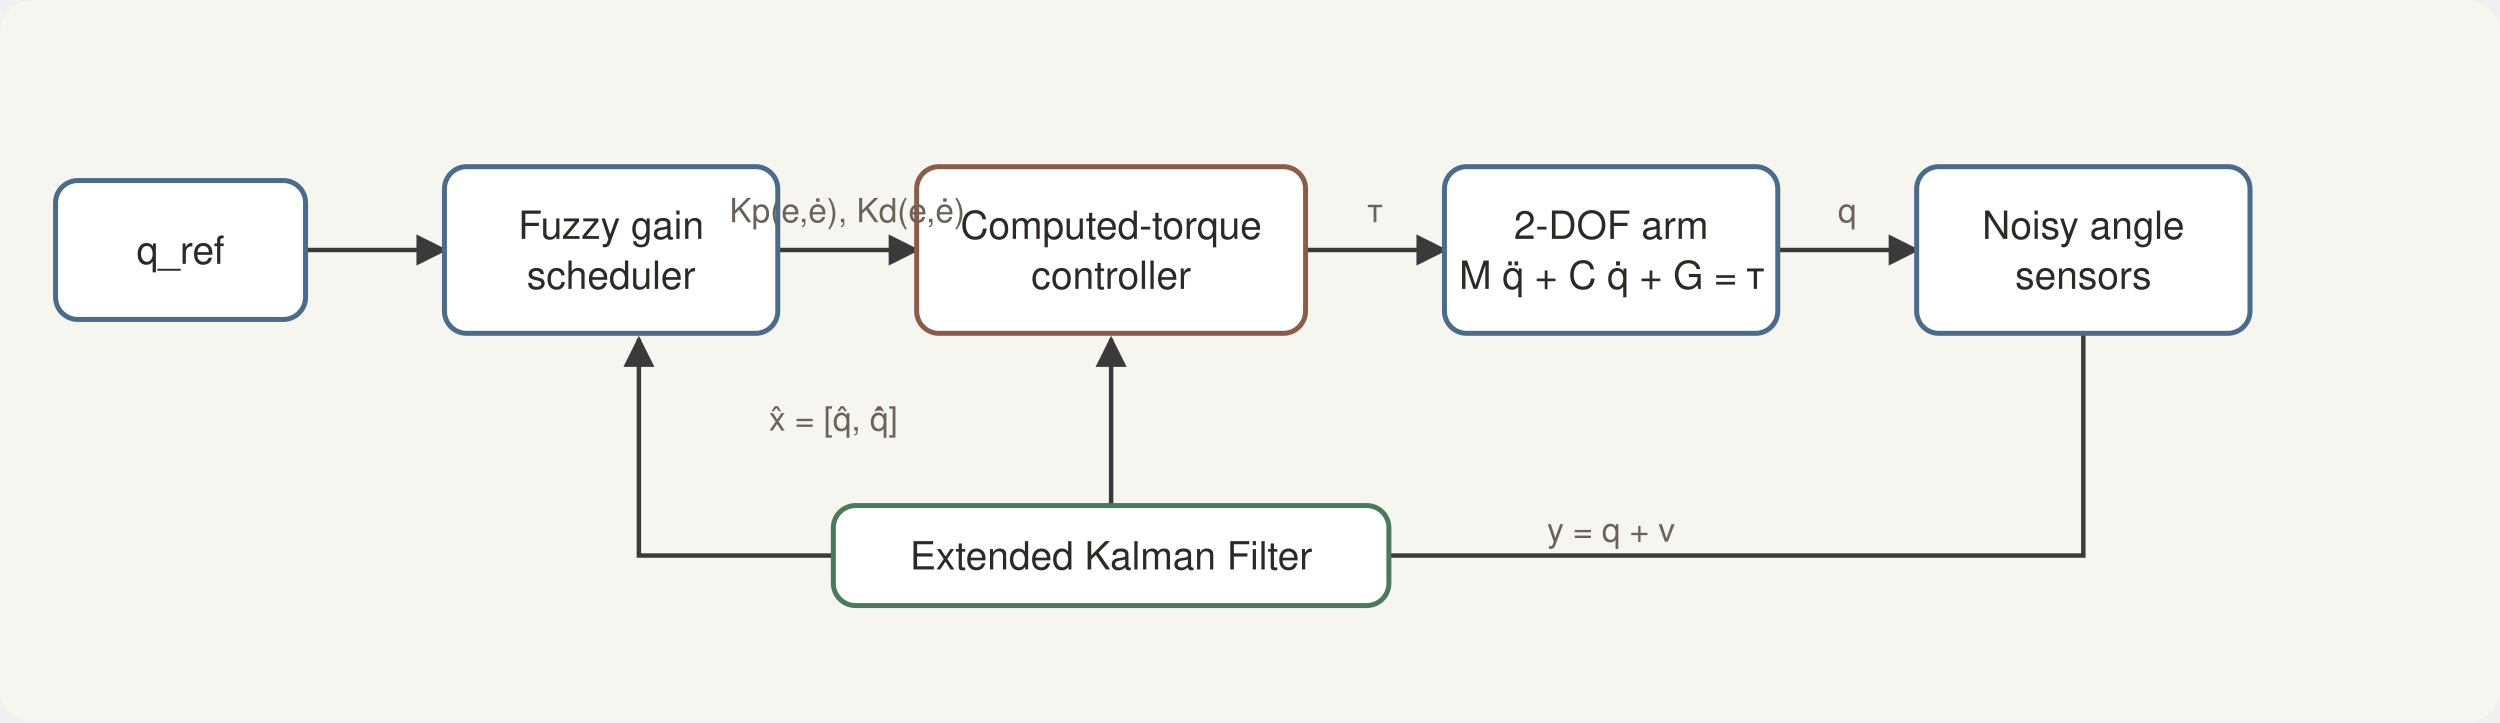
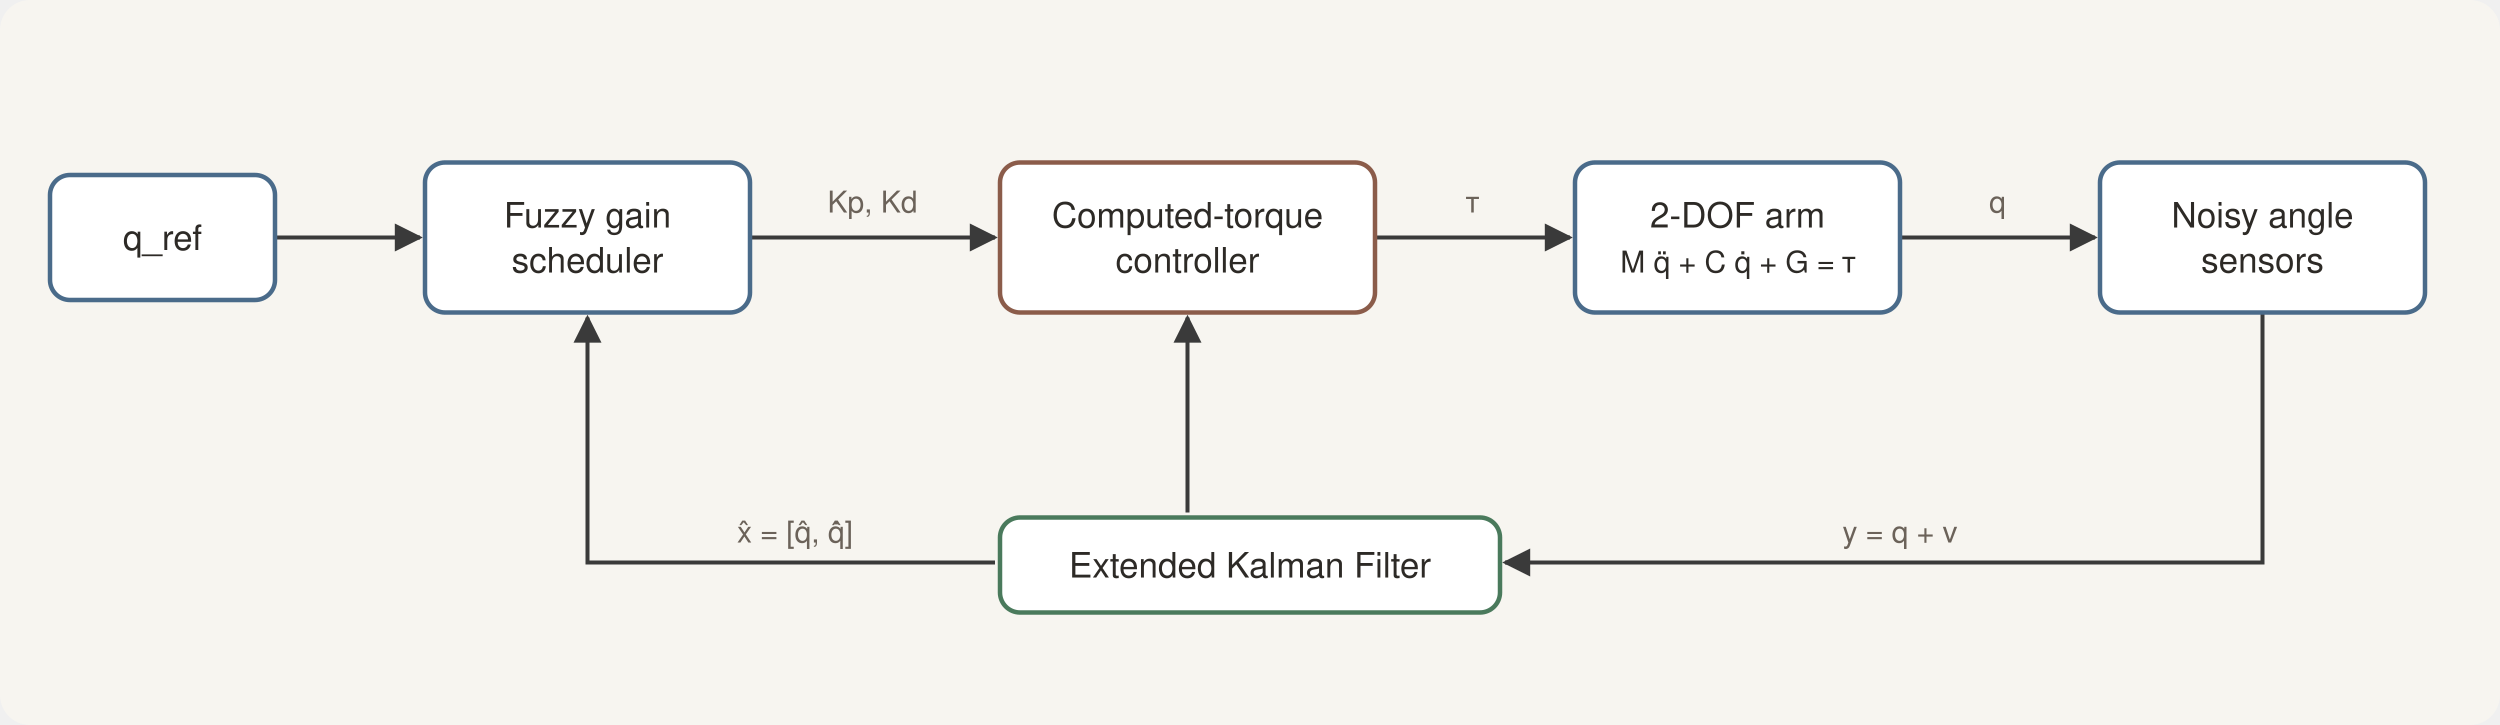
- <svg xmlns="http://www.w3.org/2000/svg" viewBox="0 0 900 260" font-family="Helvetica, Arial, sans-serif" font-size="14">
-   <rect width="900" height="260" rx="12" fill="#f7f5f0" />
+ <svg xmlns="http://www.w3.org/2000/svg" viewBox="0 0 1000 290" width="1000" height="290" role="img" aria-labelledby="t d" font-family="Helvetica, Arial, sans-serif" font-size="14">
+   <rect width="1000" height="290" rx="12" fill="#f7f5f0" />
  <defs>
    <marker id="a" viewBox="0 0 10 10" refX="9" refY="5" markerWidth="7" markerHeight="7" orient="auto">
      <path d="M0,0 L10,5 L0,10 z" fill="#3a3a3a" />
    </marker>
  </defs>
  <g stroke="#3a3a3a" stroke-width="1.6" fill="none" marker-end="url(#a)">
-     <path d="M110,90 H160" />
-     <path d="M280,90 H330" />
-     <path d="M470,90 H520" />
-     <path d="M640,90 H690" />
-     <path d="M750,120 V200 H230 V122" />
-     <path d="M400,200 V122" />
+     <path d="M110,95 H168" />
+     <path d="M300,95 H398" />
+     <path d="M550,95 H628" />
+     <path d="M760,95 H838" />
+     <path d="M905,125 V225 H602" />
+     <path d="M398,225 H235 V127" />
+     <path d="M475,205 V127" />
  </g>
  <g fill="#ffffff" stroke="#4a6b8a" stroke-width="1.8">
-     <rect x="20" y="65" width="90" height="50" rx="8" />
-     <rect x="160" y="60" width="120" height="60" rx="8" />
-     <rect x="330" y="60" width="140" height="60" rx="8" stroke="#8b5c4a" />
-     <rect x="520" y="60" width="120" height="60" rx="8" />
-     <rect x="690" y="60" width="120" height="60" rx="8" />
+     <rect x="20" y="70" width="90" height="50" rx="8" />
+     <rect x="170" y="65" width="130" height="60" rx="8" />
+     <rect x="400" y="65" width="150" height="60" rx="8" stroke="#8b5c4a" />
+     <rect x="630" y="65" width="130" height="60" rx="8" />
+     <rect x="840" y="65" width="130" height="60" rx="8" />
+     <rect x="400" y="207" width="200" height="38" rx="8" stroke="#4a7a5c" />
  </g>
  <g fill="#2d2a26" text-anchor="middle">
-     <text x="65" y="95">q_ref</text>
-     <text x="220" y="86">Fuzzy gain</text>
-     <text x="220" y="104">scheduler</text>
-     <text x="400" y="86">Computed-torque</text>
-     <text x="400" y="104">controller</text>
-     <text x="580" y="86">2-DOF arm</text>
-     <text x="580" y="104">M q̈ + C q̇ + G = τ</text>
-     <text x="750" y="86">Noisy angle</text>
-     <text x="750" y="104">sensors</text>
+     <text x="65" y="100">q_ref</text>
+     <text x="235" y="91">Fuzzy gain</text>
+     <text x="235" y="109">scheduler</text>
+     <text x="475" y="91">Computed-torque</text>
+     <text x="475" y="109">controller</text>
+     <text x="695" y="91">2-DOF arm</text>
+     <text x="695" y="109" font-size="12">M q̈ + C q̇ + G = τ</text>
+     <text x="905" y="91">Noisy angle</text>
+     <text x="905" y="109">sensors</text>
+     <text x="500" y="231">Extended Kalman Filter</text>
  </g>
-   <rect x="300" y="182" width="200" height="36" rx="8" fill="#ffffff" stroke="#4a7a5c" stroke-width="1.8" />
-   <text x="400" y="205" text-anchor="middle" fill="#2d2a26">Extended Kalman Filter</text>
  <g fill="#6b6259" font-size="12" text-anchor="middle">
-     <text x="305" y="80">Kp(e,ė), Kd(e,ė)</text>
-     <text x="495" y="80">τ</text>
-     <text x="665" y="80">q</text>
-     <text x="580" y="195">y = q + v</text>
-     <text x="300" y="155">x̂ = [q̂, q̂̇]</text>
+     <text x="349" y="85">Kp, Kd</text>
+     <text x="589" y="85">τ</text>
+     <text x="799" y="85">q</text>
+     <text x="760" y="217">y = q + v</text>
+     <text x="318" y="217">x̂ = [q̂, q̂̇]</text>
  </g>
</svg>
